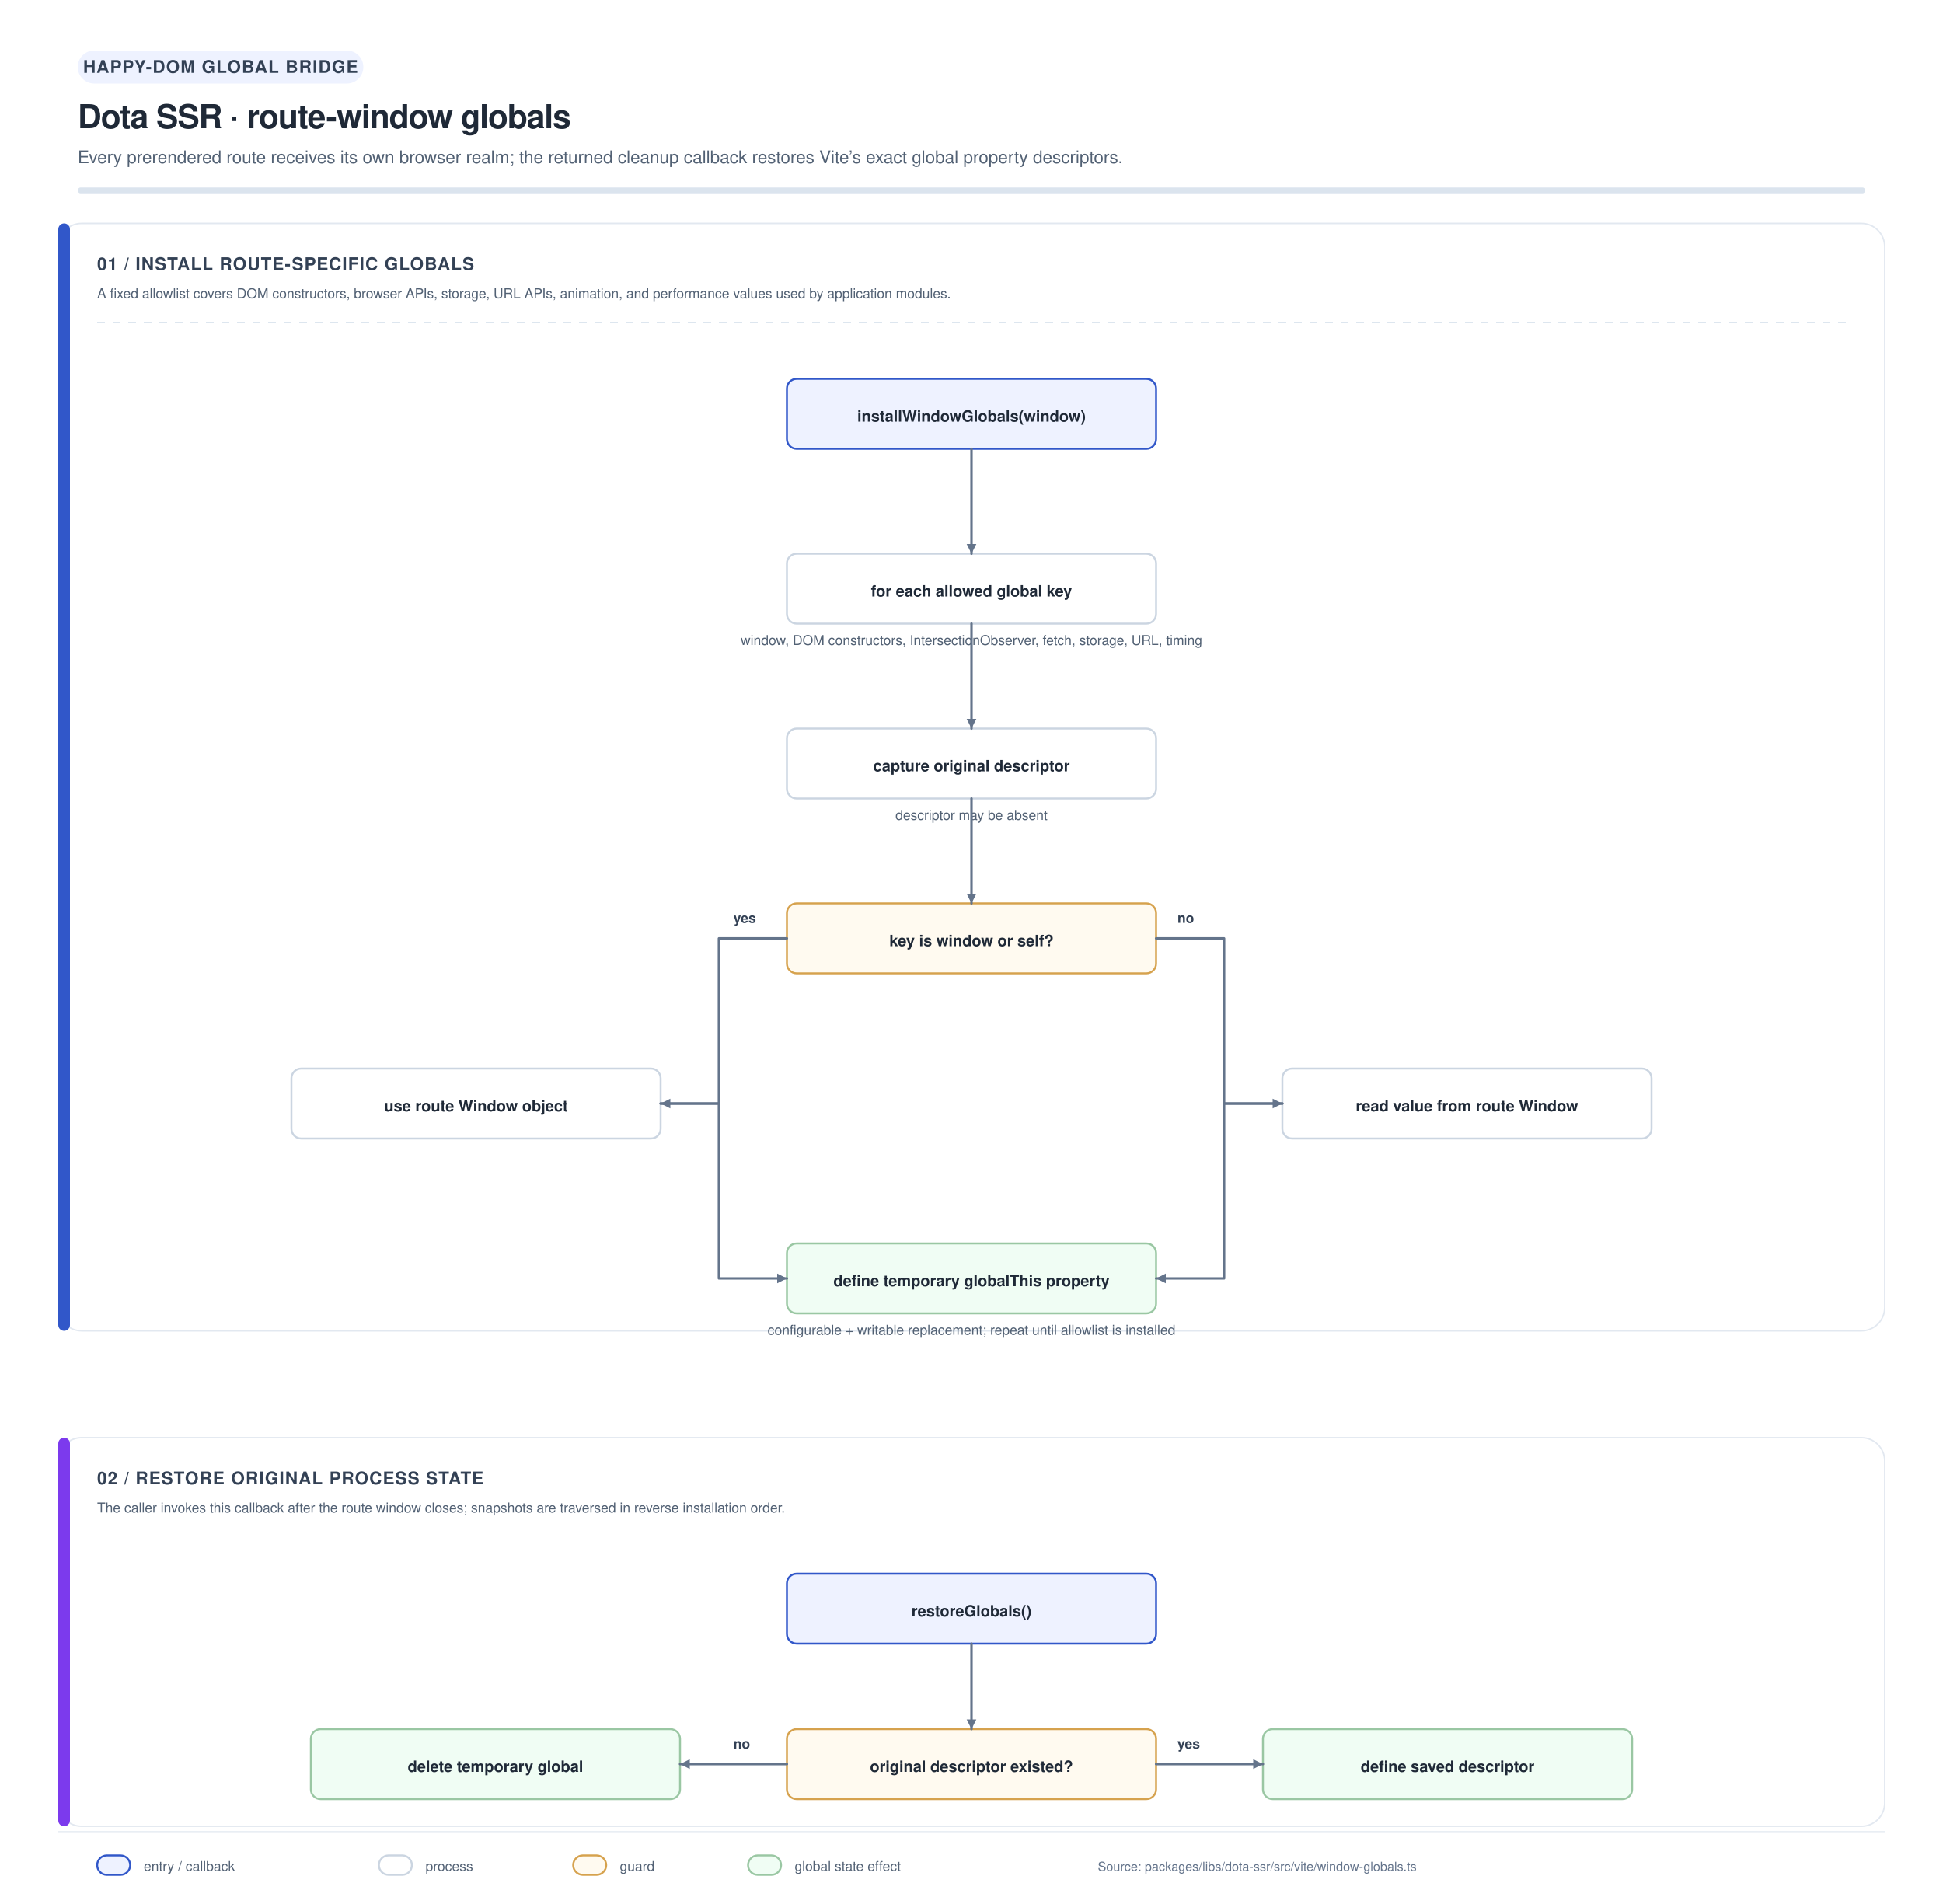
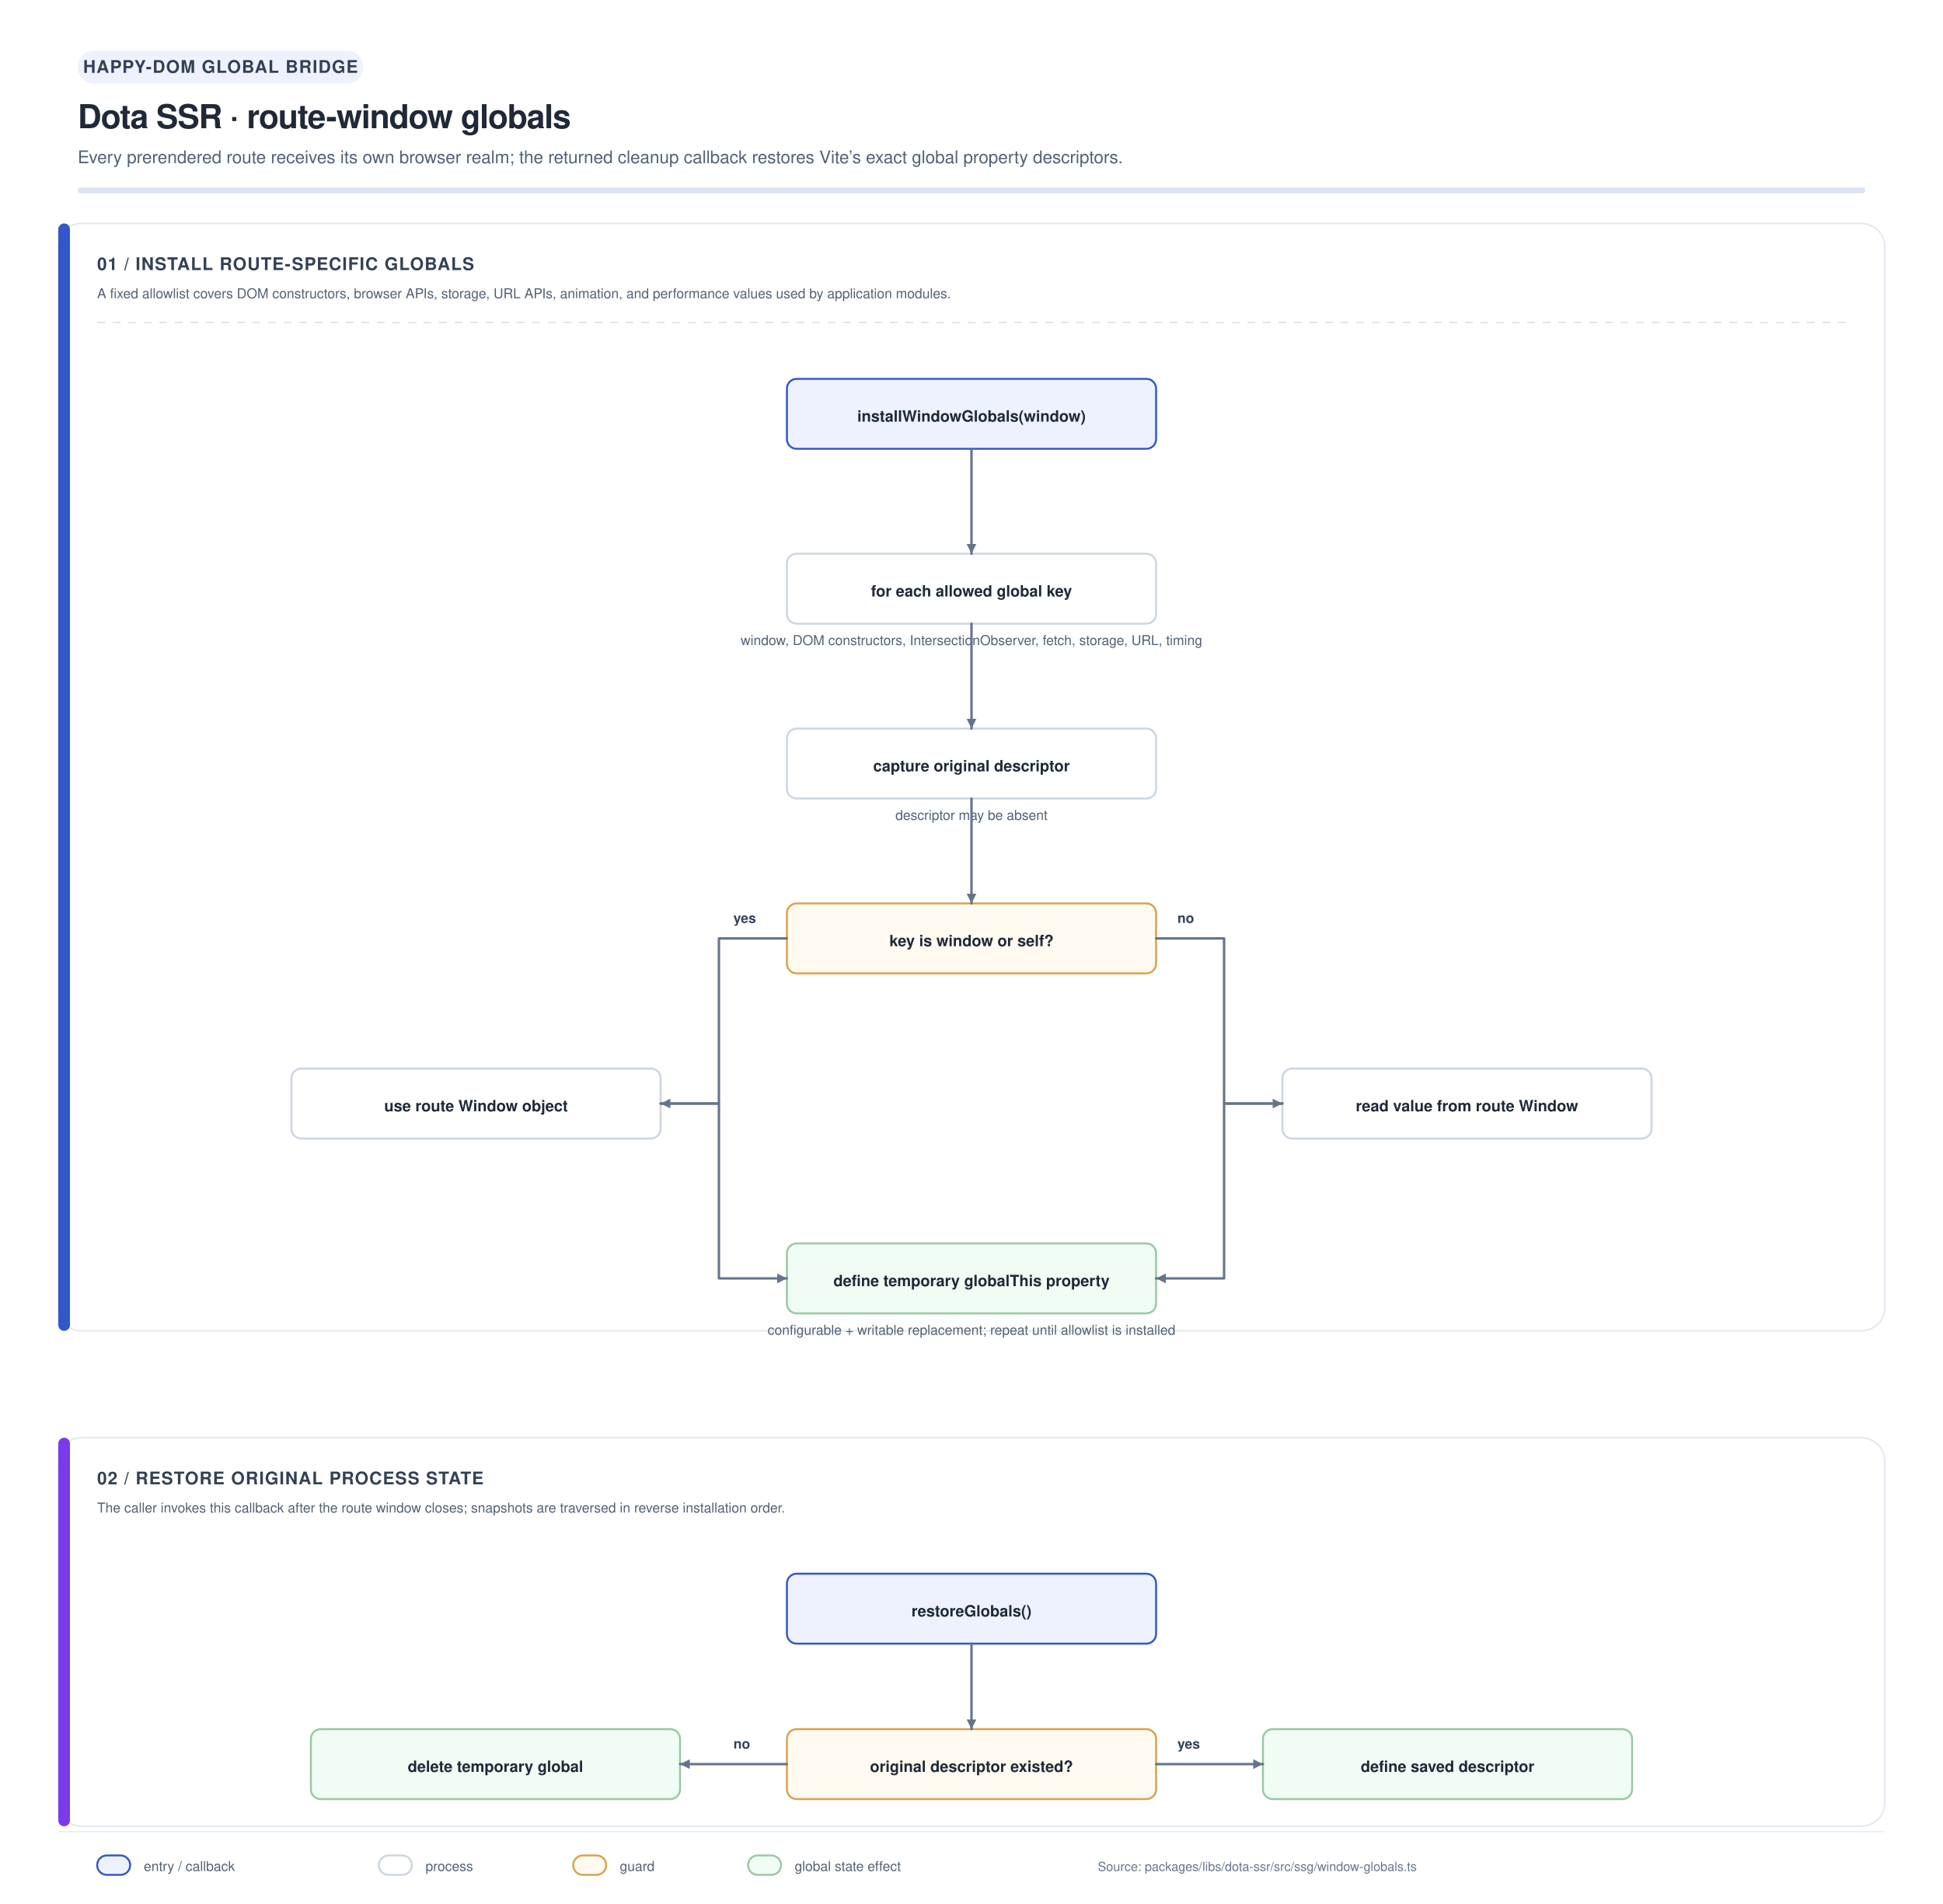
<svg xmlns="http://www.w3.org/2000/svg" viewBox="0 0 2000 1960" width="2000" height="1960" role="img" aria-labelledby="diagram-title diagram-desc">
  <defs>
    <marker id="arrow" viewBox="0 0 10 10" refX="10" refY="5" markerWidth="10" markerHeight="10" orient="auto" markerUnits="userSpaceOnUse">
      <path d="M0 0 L10 5 L0 10 z" fill="#64748b" />
    </marker>
    <style>
      svg { background:#fff; text-rendering:geometricPrecision; }
      text { font-family:"DM Sans", "Poppins", Helvetica, Arial, sans-serif; fill:#1f2937; }
      .title { font-size:34px; font-weight:700; letter-spacing:-.025em; }
      .subtitle { font-size:18px; fill:#526174; }
      .section { font-size:18px; font-weight:700; letter-spacing:.05em; fill:#334155; }
      .label { font-size:16px; font-weight:700; }
      .annotation { font-size:14px; fill:#526174; }
      .branch { font-size:14px; font-weight:700; fill:#334155; }
      .legend { font-size:14px; fill:#526174; }
      .source { font-size:13px; fill:#64748b; }
      .card { fill:#fff; stroke:#cbd5e1; stroke-width:2; rx:10; }
      .entry { fill:#eef2ff; stroke:#3157c9; }
      .decision { fill:#fffaf0; stroke:#d6a24e; }
      .effect { fill:#f0fdf4; stroke:#9ac7a3; }
      .skip { fill:#f8fafc; stroke:#94a3b8; }
      .connector { fill:none; stroke:#64748b; stroke-width:2.5; stroke-linecap:round; stroke-linejoin:round; marker-end:url(#arrow); }
      .rail { fill:#3157c9; }
      .boundary { fill:none; stroke:#dbe4ee; stroke-width:1.5; stroke-dasharray:8 8; }
    </style>
  </defs>
  <rect width="2000" height="1960" fill="#fff" />
  <rect x="80" y="52" width="294" height="34" rx="17" fill="#eef2ff" />
  <text x="227" y="75" text-anchor="middle" class="section" fill="#3157c9">HAPPY-DOM GLOBAL BRIDGE</text>
  <text x="80" y="132" class="title">Dota SSR · route-window globals</text>
  <text x="80" y="168" class="subtitle">Every prerendered route receives its own browser realm; the returned cleanup callback restores Vite’s exact global property descriptors.</text>
  <rect x="80" y="193" width="1840" height="6" rx="3" fill="#dbe4ee" />
  <rect x="60" y="230" width="1880" height="1140" rx="24" fill="#fff" stroke="#e2e8f0" stroke-width="1.5" />
  <rect x="60" y="230" width="12" height="1140" rx="6" class="rail" />
  <text x="100" y="278" class="section">01 / INSTALL ROUTE-SPECIFIC GLOBALS</text>
  <text x="100" y="307" class="annotation">A fixed allowlist covers DOM constructors, browser APIs, storage, URL APIs, animation, and performance values used by application modules.</text>
  <path d="M100 332 H1900" class="boundary" />
  <rect x="810" y="390" width="380" height="72" class="card entry" />
  <text x="1000" y="434" text-anchor="middle" class="label">installWindowGlobals(window)</text>
  <rect x="810" y="570" width="380" height="72" class="card" />
  <text x="1000" y="614" text-anchor="middle" class="label">for each allowed global key</text>
  <text x="1000" y="664" text-anchor="middle" class="annotation">window, DOM constructors, IntersectionObserver, fetch, storage, URL, timing</text>
  <rect x="810" y="750" width="380" height="72" class="card" />
  <text x="1000" y="794" text-anchor="middle" class="label">capture original descriptor</text>
  <text x="1000" y="844" text-anchor="middle" class="annotation">descriptor may be absent</text>
  <rect x="810" y="930" width="380" height="72" class="card decision" />
  <text x="1000" y="974" text-anchor="middle" class="label">key is window or self?</text>
  <rect x="300" y="1100" width="380" height="72" class="card" />
  <text x="490" y="1144" text-anchor="middle" class="label">use route Window object</text>
  <rect x="1320" y="1100" width="380" height="72" class="card" />
  <text x="1510" y="1144" text-anchor="middle" class="label">read value from route Window</text>
  <rect x="810" y="1280" width="380" height="72" class="card effect" />
  <text x="1000" y="1324" text-anchor="middle" class="label">define temporary globalThis property</text>
  <text x="1000" y="1374" text-anchor="middle" class="annotation">configurable + writable replacement; repeat until allowlist is installed</text>
  <path d="M1000 462 V570" class="connector" />
  <path d="M1000 642 V750" class="connector" />
  <path d="M1000 822 V930" class="connector" />
  <path d="M810 966 H740 V1136 H680" class="connector" />
  <text x="755" y="950" class="branch">yes</text>
  <path d="M1190 966 H1260 V1136 H1320" class="connector" />
  <text x="1212" y="950" class="branch">no</text>
  <path d="M680 1136 H740 V1316 H810" class="connector" />
  <path d="M1320 1136 H1260 V1316 H1190" class="connector" />
  <rect x="60" y="1480" width="1880" height="400" rx="24" fill="#fff" stroke="#e2e8f0" stroke-width="1.5" />
  <rect x="60" y="1480" width="12" height="400" rx="6" fill="#7c3aed" />
  <text x="100" y="1528" class="section">02 / RESTORE ORIGINAL PROCESS STATE</text>
  <text x="100" y="1557" class="annotation">The caller invokes this callback after the route window closes; snapshots are traversed in reverse installation order.</text>
  <rect x="810" y="1620" width="380" height="72" class="card entry" />
  <text x="1000" y="1664" text-anchor="middle" class="label">restoreGlobals()</text>
  <rect x="810" y="1780" width="380" height="72" class="card decision" />
  <text x="1000" y="1824" text-anchor="middle" class="label">original descriptor existed?</text>
  <rect x="1300" y="1780" width="380" height="72" class="card effect" />
  <text x="1490" y="1824" text-anchor="middle" class="label">define saved descriptor</text>
  <rect x="320" y="1780" width="380" height="72" class="card effect" />
  <text x="510" y="1824" text-anchor="middle" class="label">delete temporary global</text>
  <path d="M1000 1692 V1780" class="connector" />
  <path d="M810 1816 H700" class="connector" />
  <text x="755" y="1800" class="branch">no</text>
  <path d="M1190 1816 H1300" class="connector" />
  <text x="1212" y="1800" class="branch">yes</text>
  <rect x="60" y="1885" width="1880" height="1" fill="#e2e8f0" />
  <rect x="100" y="1910" width="34" height="20" rx="5" class="card entry" />
  <text x="148" y="1926" class="legend">entry / callback</text>
  <rect x="390" y="1910" width="34" height="20" rx="5" class="card" />
  <text x="438" y="1926" class="legend">process</text>
  <rect x="590" y="1910" width="34" height="20" rx="5" class="card decision" />
  <text x="638" y="1926" class="legend">guard</text>
  <rect x="770" y="1910" width="34" height="20" rx="5" class="card effect" />
  <text x="818" y="1926" class="legend">global state effect</text>
-   <text x="1130" y="1926" class="source">Source: packages/libs/dota-ssr/src/vite/window-globals.ts</text>
+   <text x="1130" y="1926" class="source">Source: packages/libs/dota-ssr/src/ssg/window-globals.ts</text>
</svg>
